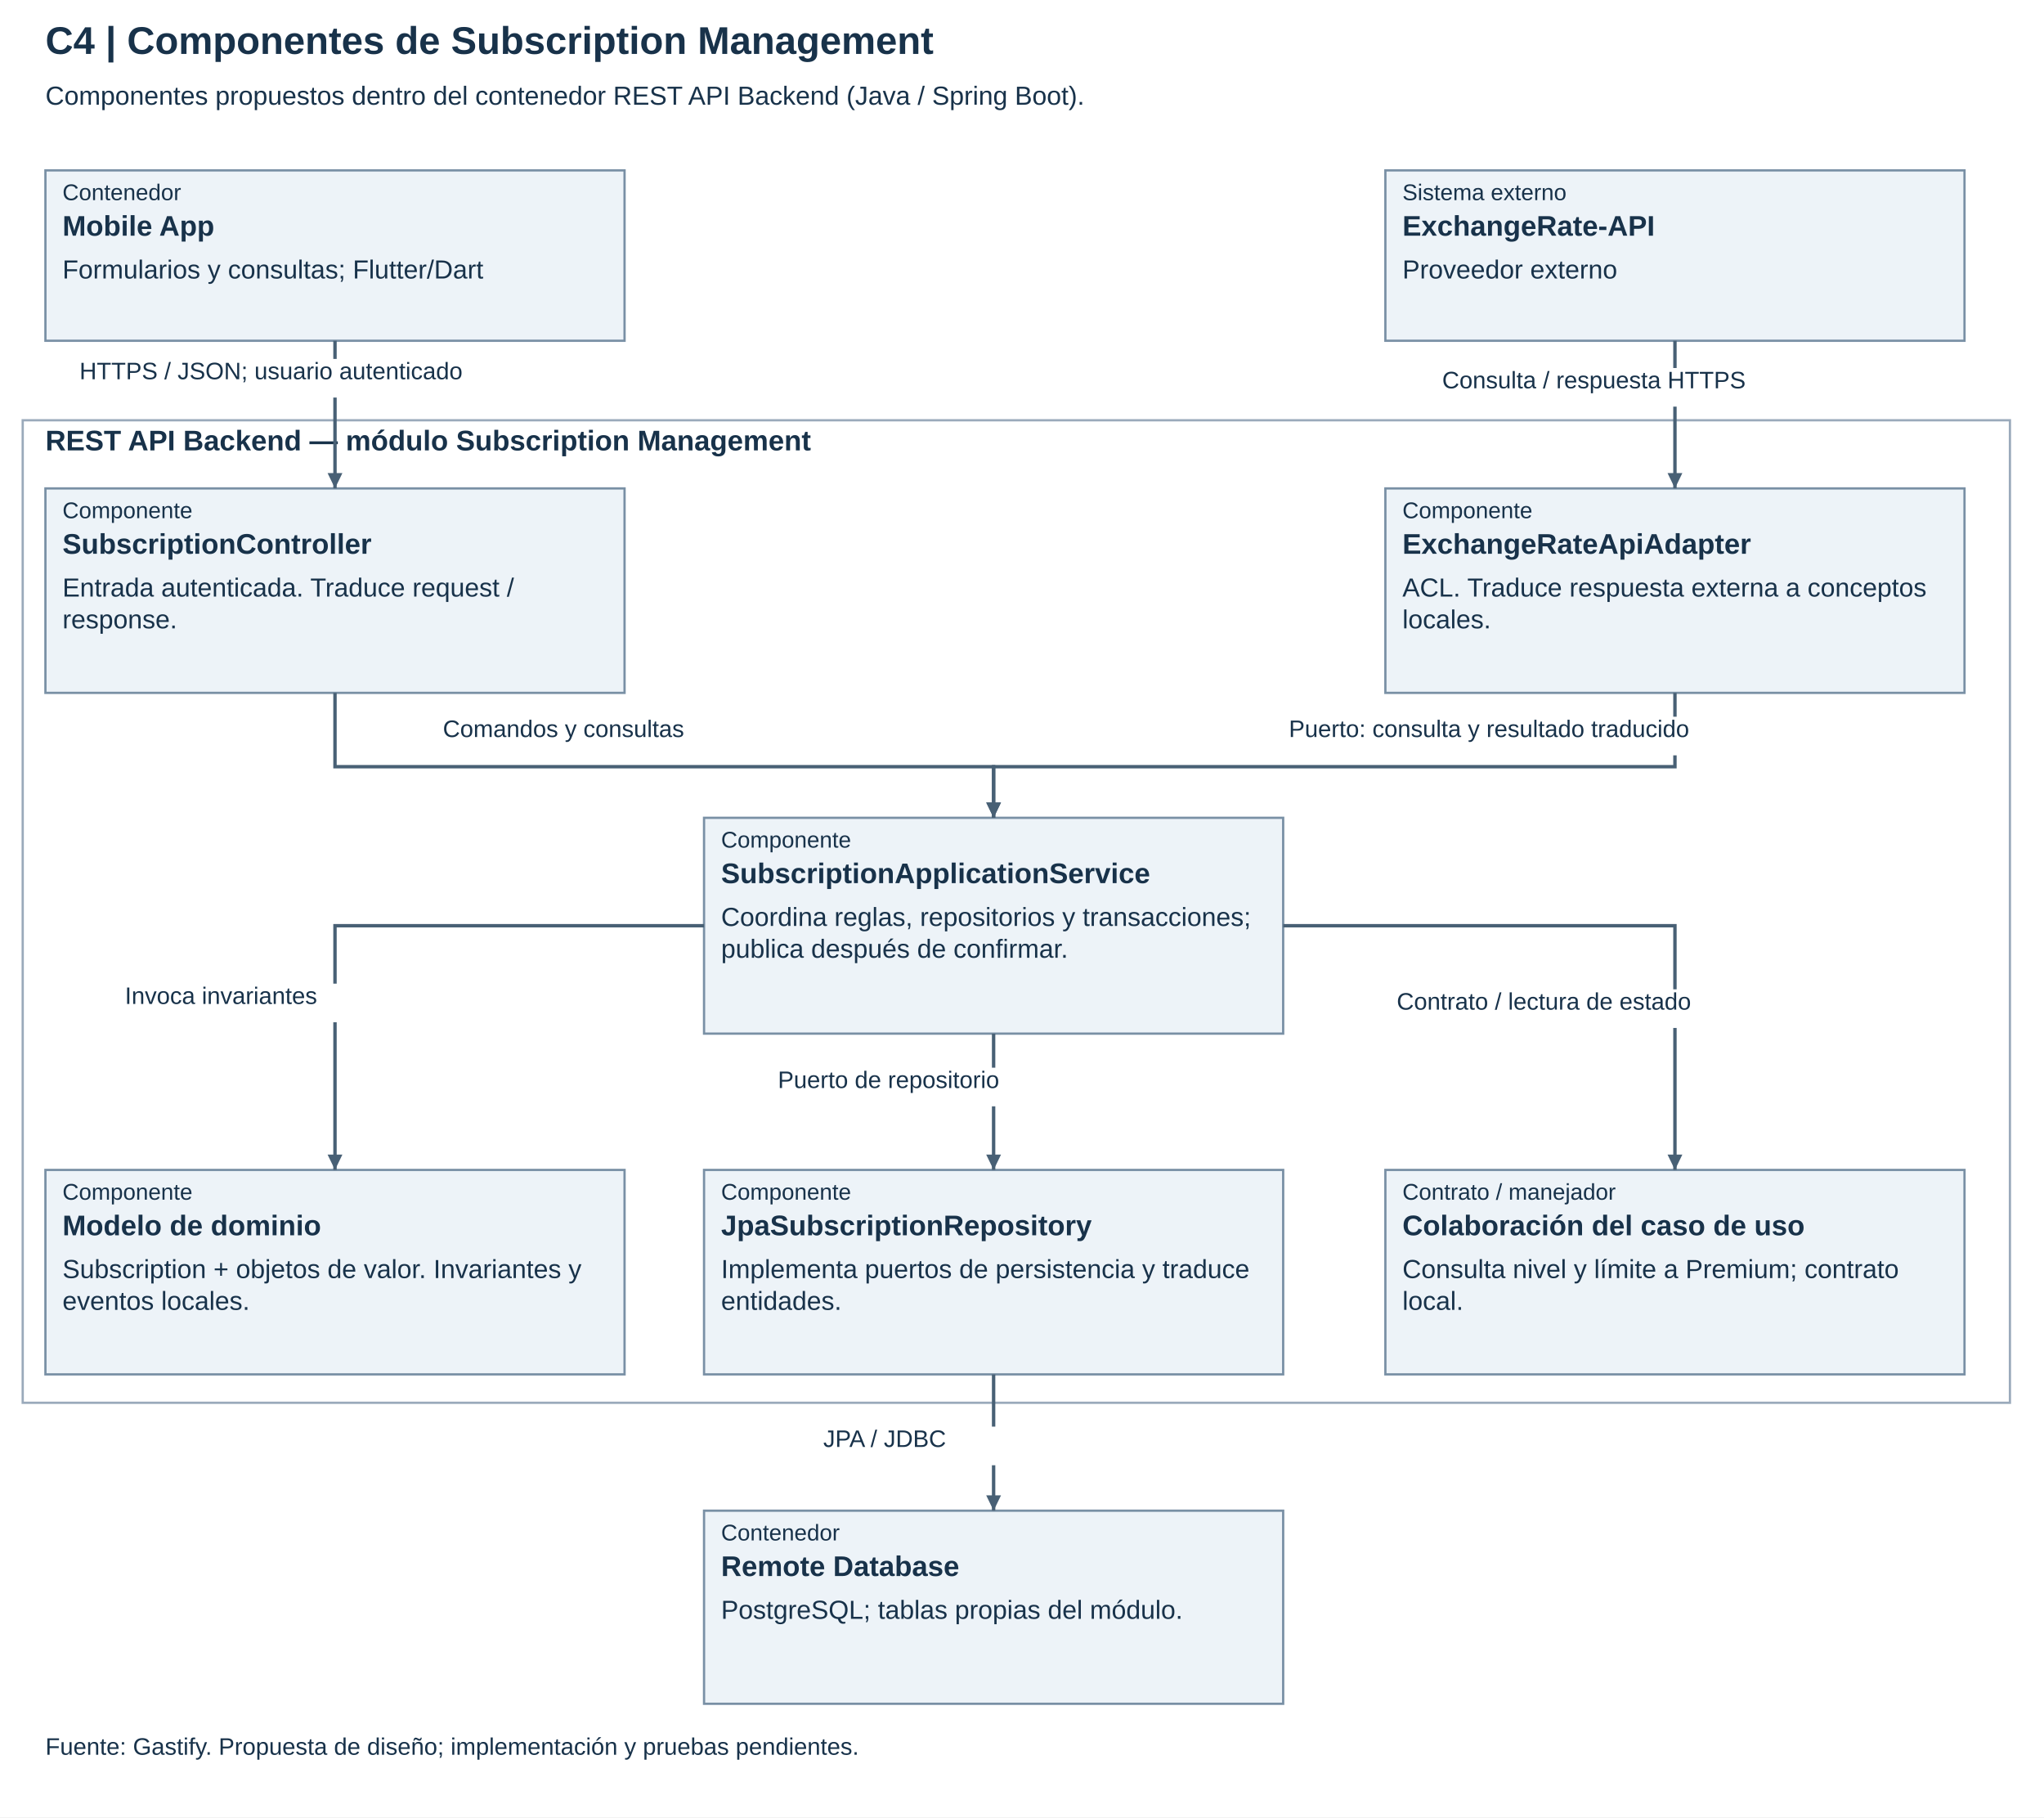
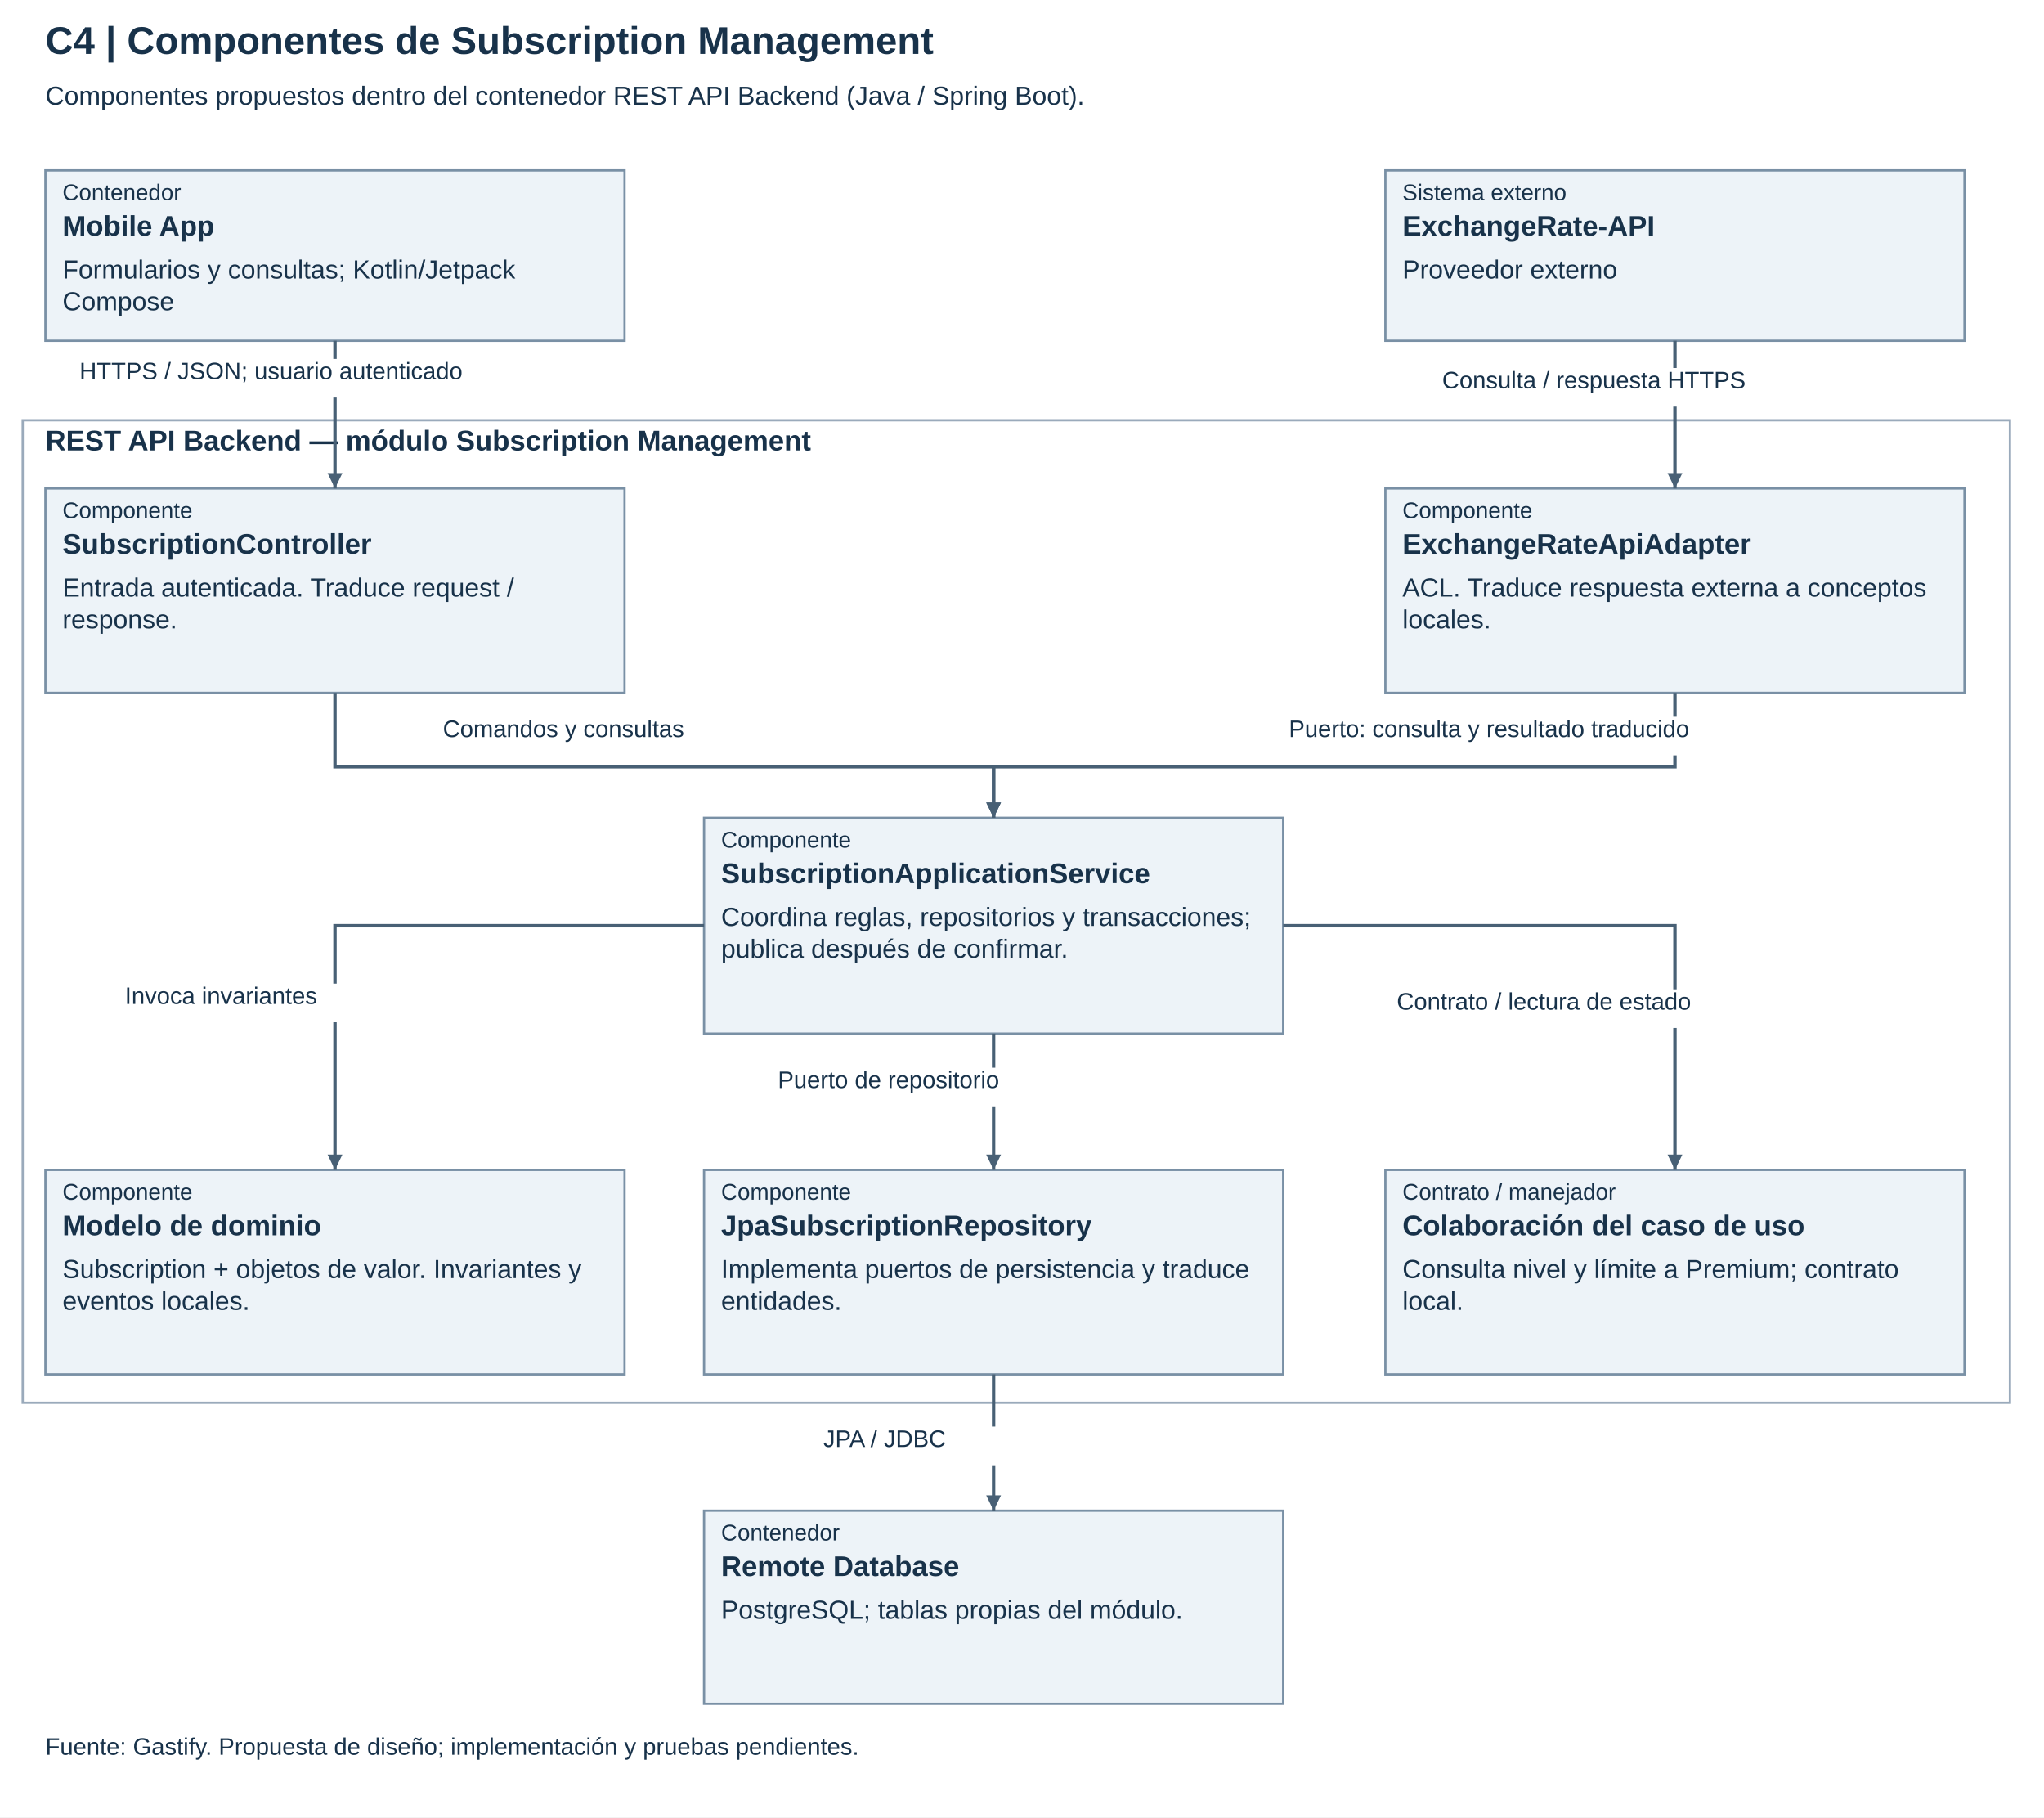
<svg xmlns="http://www.w3.org/2000/svg" width="1800" height="1600" viewBox="0 0 1800 1600">
  <rect width="100%" height="100%" fill="white" />
  <text x="40" y="25" dominant-baseline="text-before-edge" font-family="Arial, sans-serif" font-size="34" font-weight="bold" fill="#18324a">C4 | Componentes de Subscription Management</text>
  <text x="40" y="77" dominant-baseline="text-before-edge" font-family="Arial, sans-serif" font-size="23" font-weight="normal" fill="#18324a">Componentes propuestos dentro del contenedor REST API Backend (Java / Spring Boot).</text>
  <rect x="20" y="370" width="1750" height="865" fill="#ffffff" stroke="#9aaabb" stroke-width="2" />
  <text x="40" y="380" dominant-baseline="text-before-edge" font-family="Arial, sans-serif" font-size="25" font-weight="bold" fill="#18324a">REST API Backend — módulo Subscription Management</text>
  <rect x="40" y="150" width="510" height="150" fill="#edf3f8" stroke="#7990a5" stroke-width="2" />
  <text x="55" y="163" dominant-baseline="text-before-edge" font-family="Arial, sans-serif" font-size="20" font-weight="normal" fill="#18324a">Contenedor</text>
  <text x="55" y="191" dominant-baseline="text-before-edge" font-family="Arial, sans-serif" font-size="25" font-weight="bold" fill="#18324a">Mobile App</text>
-   <text x="55" y="230" dominant-baseline="text-before-edge" font-family="Arial, sans-serif" font-size="23" font-weight="normal" fill="#18324a">Formularios y consultas; Flutter/Dart</text>
+   <text x="55" y="230" dominant-baseline="text-before-edge" font-family="Arial, sans-serif" font-size="23" font-weight="normal" fill="#18324a">Formularios y consultas; Kotlin/Jetpack</text>
+   <text x="55" y="258" dominant-baseline="text-before-edge" font-family="Arial, sans-serif" font-size="23" font-weight="normal" fill="#18324a">Compose</text>
  <rect x="1220" y="150" width="510" height="150" fill="#edf3f8" stroke="#7990a5" stroke-width="2" />
  <text x="1235" y="163" dominant-baseline="text-before-edge" font-family="Arial, sans-serif" font-size="20" font-weight="normal" fill="#18324a">Sistema externo</text>
  <text x="1235" y="191" dominant-baseline="text-before-edge" font-family="Arial, sans-serif" font-size="25" font-weight="bold" fill="#18324a">ExchangeRate-API</text>
  <text x="1235" y="230" dominant-baseline="text-before-edge" font-family="Arial, sans-serif" font-size="23" font-weight="normal" fill="#18324a">Proveedor externo</text>
  <rect x="40" y="430" width="510" height="180" fill="#edf3f8" stroke="#7990a5" stroke-width="2" />
  <text x="55" y="443" dominant-baseline="text-before-edge" font-family="Arial, sans-serif" font-size="20" font-weight="normal" fill="#18324a">Componente</text>
  <text x="55" y="471" dominant-baseline="text-before-edge" font-family="Arial, sans-serif" font-size="25" font-weight="bold" fill="#18324a">SubscriptionController</text>
  <text x="55" y="510" dominant-baseline="text-before-edge" font-family="Arial, sans-serif" font-size="23" font-weight="normal" fill="#18324a">Entrada autenticada. Traduce request /</text>
  <text x="55" y="538" dominant-baseline="text-before-edge" font-family="Arial, sans-serif" font-size="23" font-weight="normal" fill="#18324a">response.</text>
  <rect x="620" y="720" width="510" height="190" fill="#edf3f8" stroke="#7990a5" stroke-width="2" />
  <text x="635" y="733" dominant-baseline="text-before-edge" font-family="Arial, sans-serif" font-size="20" font-weight="normal" fill="#18324a">Componente</text>
  <text x="635" y="761" dominant-baseline="text-before-edge" font-family="Arial, sans-serif" font-size="25" font-weight="bold" fill="#18324a">SubscriptionApplicationService</text>
  <text x="635" y="800" dominant-baseline="text-before-edge" font-family="Arial, sans-serif" font-size="23" font-weight="normal" fill="#18324a">Coordina reglas, repositorios y transacciones;</text>
  <text x="635" y="828" dominant-baseline="text-before-edge" font-family="Arial, sans-serif" font-size="23" font-weight="normal" fill="#18324a">publica después de confirmar.</text>
  <rect x="40" y="1030" width="510" height="180" fill="#edf3f8" stroke="#7990a5" stroke-width="2" />
  <text x="55" y="1043" dominant-baseline="text-before-edge" font-family="Arial, sans-serif" font-size="20" font-weight="normal" fill="#18324a">Componente</text>
  <text x="55" y="1071" dominant-baseline="text-before-edge" font-family="Arial, sans-serif" font-size="25" font-weight="bold" fill="#18324a">Modelo de dominio</text>
  <text x="55" y="1110" dominant-baseline="text-before-edge" font-family="Arial, sans-serif" font-size="23" font-weight="normal" fill="#18324a">Subscription + objetos de valor. Invariantes y</text>
  <text x="55" y="1138" dominant-baseline="text-before-edge" font-family="Arial, sans-serif" font-size="23" font-weight="normal" fill="#18324a">eventos locales.</text>
  <rect x="620" y="1030" width="510" height="180" fill="#edf3f8" stroke="#7990a5" stroke-width="2" />
  <text x="635" y="1043" dominant-baseline="text-before-edge" font-family="Arial, sans-serif" font-size="20" font-weight="normal" fill="#18324a">Componente</text>
  <text x="635" y="1071" dominant-baseline="text-before-edge" font-family="Arial, sans-serif" font-size="25" font-weight="bold" fill="#18324a">JpaSubscriptionRepository</text>
  <text x="635" y="1110" dominant-baseline="text-before-edge" font-family="Arial, sans-serif" font-size="23" font-weight="normal" fill="#18324a">Implementa puertos de persistencia y traduce</text>
  <text x="635" y="1138" dominant-baseline="text-before-edge" font-family="Arial, sans-serif" font-size="23" font-weight="normal" fill="#18324a">entidades.</text>
  <rect x="620" y="1330" width="510" height="170" fill="#edf3f8" stroke="#7990a5" stroke-width="2" />
  <text x="635" y="1343" dominant-baseline="text-before-edge" font-family="Arial, sans-serif" font-size="20" font-weight="normal" fill="#18324a">Contenedor</text>
  <text x="635" y="1371" dominant-baseline="text-before-edge" font-family="Arial, sans-serif" font-size="25" font-weight="bold" fill="#18324a">Remote Database</text>
  <text x="635" y="1410" dominant-baseline="text-before-edge" font-family="Arial, sans-serif" font-size="23" font-weight="normal" fill="#18324a">PostgreSQL; tablas propias del módulo.</text>
  <rect x="1220" y="430" width="510" height="180" fill="#edf3f8" stroke="#7990a5" stroke-width="2" />
  <text x="1235" y="443" dominant-baseline="text-before-edge" font-family="Arial, sans-serif" font-size="20" font-weight="normal" fill="#18324a">Componente</text>
  <text x="1235" y="471" dominant-baseline="text-before-edge" font-family="Arial, sans-serif" font-size="25" font-weight="bold" fill="#18324a">ExchangeRateApiAdapter</text>
  <text x="1235" y="510" dominant-baseline="text-before-edge" font-family="Arial, sans-serif" font-size="23" font-weight="normal" fill="#18324a">ACL. Traduce respuesta externa a conceptos</text>
  <text x="1235" y="538" dominant-baseline="text-before-edge" font-family="Arial, sans-serif" font-size="23" font-weight="normal" fill="#18324a">locales.</text>
  <rect x="1220" y="1030" width="510" height="180" fill="#edf3f8" stroke="#7990a5" stroke-width="2" />
  <text x="1235" y="1043" dominant-baseline="text-before-edge" font-family="Arial, sans-serif" font-size="20" font-weight="normal" fill="#18324a">Contrato / manejador</text>
  <text x="1235" y="1071" dominant-baseline="text-before-edge" font-family="Arial, sans-serif" font-size="25" font-weight="bold" fill="#18324a">Colaboración del caso de uso</text>
  <text x="1235" y="1110" dominant-baseline="text-before-edge" font-family="Arial, sans-serif" font-size="23" font-weight="normal" fill="#18324a">Consulta nivel y límite a Premium; contrato</text>
  <text x="1235" y="1138" dominant-baseline="text-before-edge" font-family="Arial, sans-serif" font-size="23" font-weight="normal" fill="#18324a">local.</text>
  <polyline points="295,300 295,430" fill="none" stroke="#486075" stroke-width="3" />
  <polygon points="295,430 288.476,416.493 301.524,416.493" fill="#486075" />
  <rect x="64" y="317" width="472" height="32" fill="#ffffff" stroke="#ffffff" stroke-width="2" />
  <text x="70" y="320" dominant-baseline="text-before-edge" font-family="Arial, sans-serif" font-size="21" font-weight="normal" fill="#18324a">HTTPS / JSON; usuario autenticado</text>
  <polyline points="295,610 295,675 875,675 875,720" fill="none" stroke="#486075" stroke-width="3" />
  <polygon points="875,720 868.476,706.493 881.524,706.493" fill="#486075" />
  <rect x="384" y="632" width="412" height="32" fill="#ffffff" stroke="#ffffff" stroke-width="2" />
  <text x="390" y="635" dominant-baseline="text-before-edge" font-family="Arial, sans-serif" font-size="21" font-weight="normal" fill="#18324a">Comandos y consultas</text>
  <polyline points="1475,300 1475,430" fill="none" stroke="#486075" stroke-width="3" />
  <polygon points="1475,430 1468.476,416.493 1481.524,416.493" fill="#486075" />
  <rect x="1264" y="325" width="412" height="32" fill="#ffffff" stroke="#ffffff" stroke-width="2" />
  <text x="1270" y="328" dominant-baseline="text-before-edge" font-family="Arial, sans-serif" font-size="21" font-weight="normal" fill="#18324a">Consulta / respuesta HTTPS</text>
  <polyline points="1475,610 1475,675 875,675 875,720" fill="none" stroke="#486075" stroke-width="3" />
  <polygon points="875,720 868.476,706.493 881.524,706.493" fill="#486075" />
  <rect x="1129" y="632" width="552" height="32" fill="#ffffff" stroke="#ffffff" stroke-width="2" />
  <text x="1135" y="635" dominant-baseline="text-before-edge" font-family="Arial, sans-serif" font-size="21" font-weight="normal" fill="#18324a">Puerto: consulta y resultado traducido</text>
  <polyline points="620,815 295,815 295,1030" fill="none" stroke="#486075" stroke-width="3" />
  <polygon points="295,1030 288.476,1016.493 301.524,1016.493" fill="#486075" />
  <rect x="104" y="867" width="412" height="32" fill="#ffffff" stroke="#ffffff" stroke-width="2" />
  <text x="110" y="870" dominant-baseline="text-before-edge" font-family="Arial, sans-serif" font-size="21" font-weight="normal" fill="#18324a">Invoca invariantes</text>
  <polyline points="875,910 875,1030" fill="none" stroke="#486075" stroke-width="3" />
  <polygon points="875,1030 868.476,1016.493 881.524,1016.493" fill="#486075" />
  <rect x="679" y="941" width="412" height="32" fill="#ffffff" stroke="#ffffff" stroke-width="2" />
  <text x="685" y="944" dominant-baseline="text-before-edge" font-family="Arial, sans-serif" font-size="21" font-weight="normal" fill="#18324a">Puerto de repositorio</text>
  <polyline points="1130,815 1475,815 1475,1030" fill="none" stroke="#486075" stroke-width="3" />
  <polygon points="1475,1030 1468.476,1016.493 1481.524,1016.493" fill="#486075" />
  <rect x="1224" y="872" width="497" height="32" fill="#ffffff" stroke="#ffffff" stroke-width="2" />
  <text x="1230" y="875" dominant-baseline="text-before-edge" font-family="Arial, sans-serif" font-size="21" font-weight="normal" fill="#18324a">Contrato / lectura de estado</text>
  <polyline points="875,1210 875,1330" fill="none" stroke="#486075" stroke-width="3" />
  <polygon points="875,1330 868.476,1316.493 881.524,1316.493" fill="#486075" />
  <rect x="719" y="1257" width="412" height="32" fill="#ffffff" stroke="#ffffff" stroke-width="2" />
  <text x="725" y="1260" dominant-baseline="text-before-edge" font-family="Arial, sans-serif" font-size="21" font-weight="normal" fill="#18324a">JPA / JDBC</text>
  <text x="40" y="1531" dominant-baseline="text-before-edge" font-family="Arial, sans-serif" font-size="21" font-weight="normal" fill="#18324a">Fuente: Gastify. Propuesta de diseño; implementación y pruebas pendientes.</text>
</svg>
